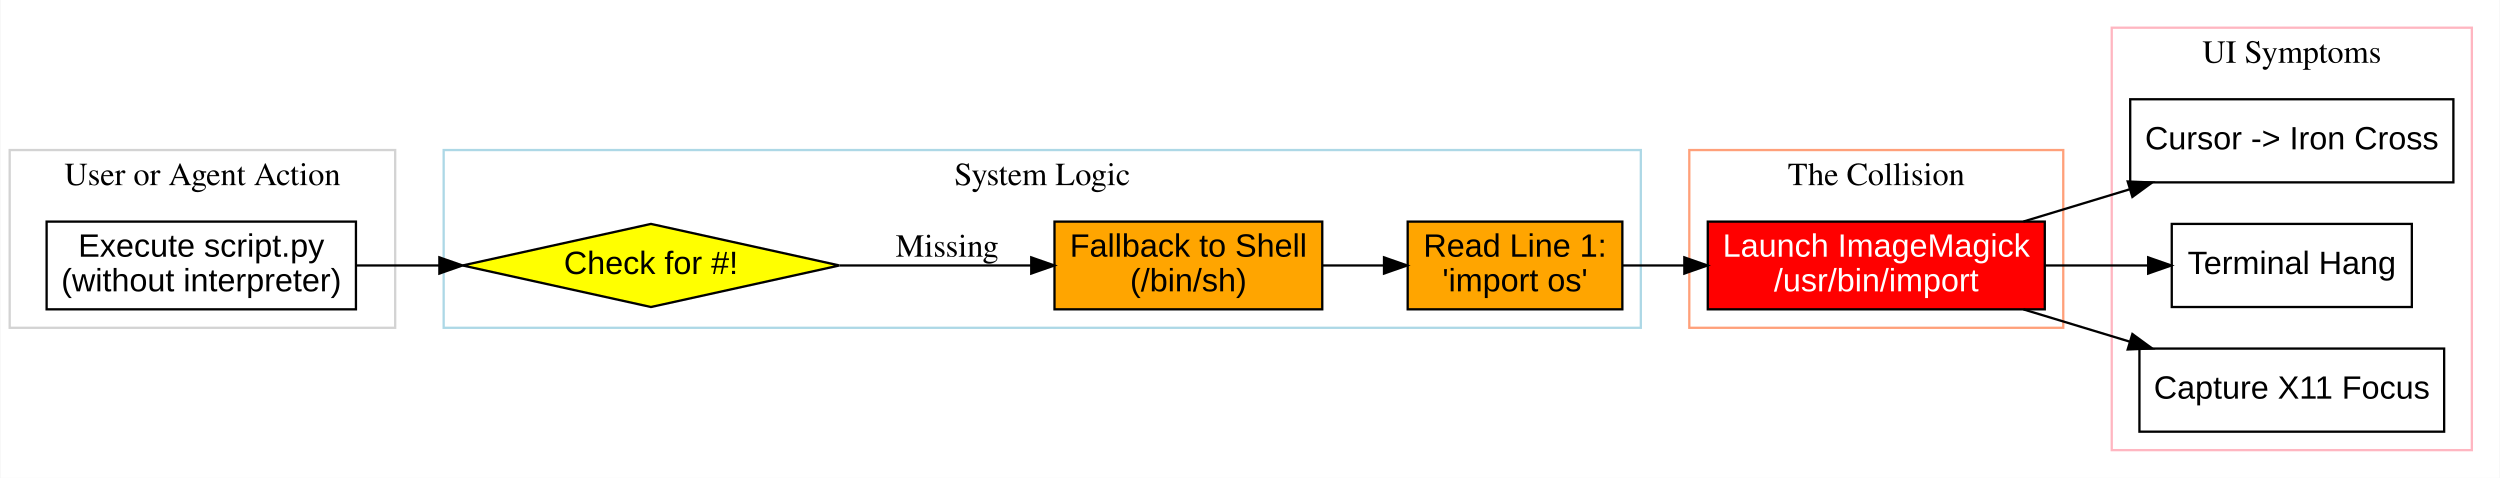
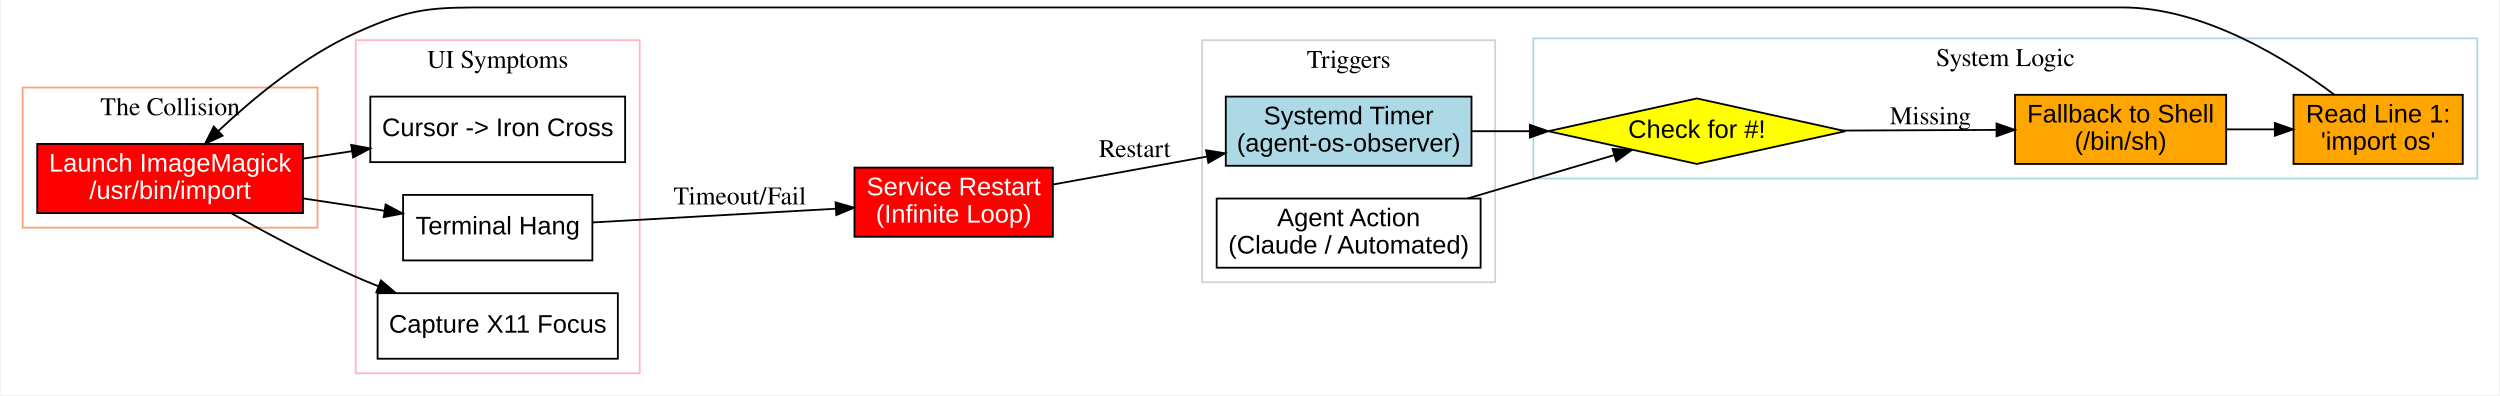
- <svg xmlns="http://www.w3.org/2000/svg" width="1083pt" height="207pt" viewBox="0.00 0.00 1082.61 207.00">
-   <g id="graph0" class="graph" transform="scale(1 1) rotate(0) translate(4 203)">
-     <polygon fill="white" stroke="transparent" points="-4,4 -4,-203 1078.61,-203 1078.61,4 -4,4" />
+ <svg xmlns="http://www.w3.org/2000/svg" width="1373pt" height="217pt" viewBox="0.00 0.00 1372.61 217.08">
+   <g id="graph0" class="graph" transform="scale(1 1) rotate(0) translate(4 213.08)">
+     <polygon fill="white" stroke="transparent" points="-4,4 -4,-213.08 1368.61,-213.08 1368.61,4 -4,4" />
    <g id="clust1" class="cluster">
-       <polygon fill="none" stroke="lightgrey" points="0,-61 0,-138 167,-138 167,-61 0,-61" />
-       <text text-anchor="middle" x="83.5" y="-122.8" font-family="Times,serif" font-size="14.00">User or Agent Action</text>
+       <polygon fill="none" stroke="lightgrey" points="656,-58 656,-191 817,-191 817,-58 656,-58" />
+       <text text-anchor="middle" x="736.5" y="-175.8" font-family="Times,serif" font-size="14.00">Triggers</text>
    </g>
    <g id="clust2" class="cluster">
-       <polygon fill="none" stroke="lightblue" points="188,-61 188,-138 706.61,-138 706.61,-61 188,-61" />
-       <text text-anchor="middle" x="447.3" y="-122.8" font-family="Times,serif" font-size="14.00">System Logic</text>
+       <polygon fill="none" stroke="lightblue" points="838,-115 838,-192 1356.61,-192 1356.61,-115 838,-115" />
+       <text text-anchor="middle" x="1097.3" y="-176.8" font-family="Times,serif" font-size="14.00">System Logic</text>
    </g>
    <g id="clust3" class="cluster">
-       <polygon fill="none" stroke="lightsalmon" points="727.61,-61 727.61,-138 889.61,-138 889.61,-61 727.61,-61" />
-       <text text-anchor="middle" x="808.61" y="-122.8" font-family="Times,serif" font-size="14.00">The Collision</text>
+       <polygon fill="none" stroke="lightsalmon" points="8,-88 8,-165 170,-165 170,-88 8,-88" />
+       <text text-anchor="middle" x="89" y="-149.8" font-family="Times,serif" font-size="14.00">The Collision</text>
    </g>
    <g id="clust4" class="cluster">
-       <polygon fill="none" stroke="lightpink" points="910.61,-8 910.61,-191 1066.61,-191 1066.61,-8 910.61,-8" />
-       <text text-anchor="middle" x="988.61" y="-175.8" font-family="Times,serif" font-size="14.00">UI Symptoms</text>
+       <polygon fill="none" stroke="lightpink" points="191,-8 191,-191 347,-191 347,-8 191,-8" />
+       <text text-anchor="middle" x="269" y="-175.8" font-family="Times,serif" font-size="14.00">UI Symptoms</text>
    </g>
    <g id="node1" class="node">
-       <polygon fill="white" stroke="black" points="150,-107 16,-107 16,-69 150,-69 150,-107" />
-       <text text-anchor="middle" x="83" y="-91.8" font-family="Arial" font-size="14.00">Execute script.py</text>
-       <text text-anchor="middle" x="83" y="-76.8" font-family="Arial" font-size="14.00">(without interpreter)</text>
+       <polygon fill="white" stroke="black" points="809,-104 664,-104 664,-66 809,-66 809,-104" />
+       <text text-anchor="middle" x="736.5" y="-88.8" font-family="Arial" font-size="14.00">Agent Action</text>
+       <text text-anchor="middle" x="736.5" y="-73.8" font-family="Arial" font-size="14.00">(Claude / Automated)</text>
+     </g>
+     <g id="node3" class="node">
+       <polygon fill="yellow" stroke="black" points="927.8,-159 846.19,-141 927.8,-123 1009.42,-141 927.8,-159" />
+       <text text-anchor="middle" x="927.8" y="-137.3" font-family="Arial" font-size="14.00">Check for #!</text>
+     </g>
+     <g id="edge1" class="edge">
+       <path fill="none" stroke="black" d="M801.85,-104.04C828.3,-111.86 858.28,-120.73 882.24,-127.82" />
+       <polygon fill="black" stroke="black" points="881.53,-131.26 892.11,-130.74 883.52,-124.54 881.53,-131.26" />
    </g>
    <g id="node2" class="node">
-       <polygon fill="yellow" stroke="black" points="277.8,-106 196.19,-88 277.8,-70 359.42,-88 277.8,-106" />
-       <text text-anchor="middle" x="277.8" y="-84.3" font-family="Arial" font-size="14.00">Check for #!</text>
-     </g>
-     <g id="edge1" class="edge">
-       <path fill="none" stroke="black" d="M150.08,-88C161.67,-88 173.9,-88 186.01,-88" />
-       <polygon fill="black" stroke="black" points="186.14,-91.5 196.14,-88 186.14,-84.5 186.14,-91.5" />
-     </g>
-     <g id="node3" class="node">
-       <polygon fill="orange" stroke="black" points="568.61,-107 452.61,-107 452.61,-69 568.61,-69 568.61,-107" />
-       <text text-anchor="middle" x="510.61" y="-91.8" font-family="Arial" font-size="14.00">Fallback to Shell</text>
-       <text text-anchor="middle" x="510.61" y="-76.8" font-family="Arial" font-size="14.00">(/bin/sh)</text>
+       <polygon fill="lightblue" stroke="black" points="804,-160 669,-160 669,-122 804,-122 804,-160" />
+       <text text-anchor="middle" x="736.5" y="-144.8" font-family="Arial" font-size="14.00">Systemd Timer</text>
+       <text text-anchor="middle" x="736.5" y="-129.8" font-family="Arial" font-size="14.00">(agent-os-observer)</text>
    </g>
    <g id="edge2" class="edge">
-       <path fill="none" stroke="black" d="M359.53,-88C386.61,-88 416.51,-88 442.44,-88" />
-       <polygon fill="black" stroke="black" points="442.54,-91.5 452.54,-88 442.54,-84.5 442.54,-91.5" />
-       <text text-anchor="middle" x="406.11" y="-91.8" font-family="Times,serif" font-size="14.00">Missing</text>
+       <path fill="none" stroke="black" d="M804.24,-141C814.49,-141 825.21,-141 835.87,-141" />
+       <polygon fill="black" stroke="black" points="836.06,-144.5 846.06,-141 836.06,-137.5 836.06,-144.5" />
    </g>
    <g id="node4" class="node">
-       <polygon fill="orange" stroke="black" points="698.61,-107 605.61,-107 605.61,-69 698.61,-69 698.61,-107" />
-       <text text-anchor="middle" x="652.11" y="-91.8" font-family="Arial" font-size="14.00">Read Line 1:</text>
-       <text text-anchor="middle" x="652.11" y="-76.8" font-family="Arial" font-size="14.00">'import os'</text>
+       <polygon fill="orange" stroke="black" points="1218.61,-161 1102.61,-161 1102.61,-123 1218.61,-123 1218.61,-161" />
+       <text text-anchor="middle" x="1160.61" y="-145.8" font-family="Arial" font-size="14.00">Fallback to Shell</text>
+       <text text-anchor="middle" x="1160.61" y="-130.8" font-family="Arial" font-size="14.00">(/bin/sh)</text>
    </g>
    <g id="edge3" class="edge">
-       <path fill="none" stroke="black" d="M568.75,-88C577.51,-88 586.55,-88 595.28,-88" />
-       <polygon fill="black" stroke="black" points="595.36,-91.5 605.36,-88 595.36,-84.5 595.36,-91.5" />
+       <path fill="none" stroke="black" d="M1007.91,-141.34C1035.33,-141.46 1065.79,-141.59 1092.18,-141.71" />
+       <polygon fill="black" stroke="black" points="1092.44,-145.21 1102.46,-141.75 1092.47,-138.21 1092.44,-145.21" />
+       <text text-anchor="middle" x="1056.11" y="-144.8" font-family="Times,serif" font-size="14.00">Missing</text>
    </g>
    <g id="node5" class="node">
-       <polygon fill="red" stroke="black" points="881.61,-107 735.61,-107 735.61,-69 881.61,-69 881.61,-107" />
-       <text text-anchor="middle" x="808.61" y="-91.8" font-family="Arial" font-size="14.00" fill="white">Launch ImageMagick</text>
-       <text text-anchor="middle" x="808.61" y="-76.8" font-family="Arial" font-size="14.00" fill="white">/usr/bin/import</text>
+       <polygon fill="orange" stroke="black" points="1348.61,-161 1255.61,-161 1255.61,-123 1348.61,-123 1348.61,-161" />
+       <text text-anchor="middle" x="1302.11" y="-145.8" font-family="Arial" font-size="14.00">Read Line 1:</text>
+       <text text-anchor="middle" x="1302.11" y="-130.8" font-family="Arial" font-size="14.00">'import os'</text>
    </g>
    <g id="edge4" class="edge">
-       <path fill="none" stroke="black" d="M698.63,-88C707.13,-88 716.25,-88 725.46,-88" />
-       <polygon fill="black" stroke="black" points="725.46,-91.5 735.46,-88 725.46,-84.5 725.46,-91.5" />
+       <path fill="none" stroke="black" d="M1218.75,-142C1227.51,-142 1236.55,-142 1245.28,-142" />
+       <polygon fill="black" stroke="black" points="1245.36,-145.5 1255.36,-142 1245.36,-138.5 1245.36,-145.5" />
    </g>
    <g id="node6" class="node">
-       <polygon fill="white" stroke="black" points="1058.61,-160 918.61,-160 918.61,-124 1058.61,-124 1058.61,-160" />
-       <text text-anchor="middle" x="988.61" y="-138.3" font-family="Arial" font-size="14.00">Cursor -&gt; Iron Cross</text>
+       <polygon fill="red" stroke="black" points="162,-134 16,-134 16,-96 162,-96 162,-134" />
+       <text text-anchor="middle" x="89" y="-118.8" font-family="Arial" font-size="14.00" fill="white">Launch ImageMagick</text>
+       <text text-anchor="middle" x="89" y="-103.8" font-family="Arial" font-size="14.00" fill="white">/usr/bin/import</text>
    </g>
    <g id="edge5" class="edge">
-       <path fill="none" stroke="black" d="M872.37,-107.04C887.23,-111.55 903.16,-116.38 918.3,-120.97" />
-       <polygon fill="black" stroke="black" points="917.52,-124.39 928.11,-123.95 919.55,-117.7 917.52,-124.39" />
+       <path fill="none" stroke="black" d="M1278.05,-161.02C1251.62,-180.83 1206.21,-209 1161.61,-209 268,-209 268,-209 268,-209 233.22,-209 222.69,-209.34 191,-195 162.34,-182.03 134.69,-159.17 115.59,-141.2" />
+       <polygon fill="black" stroke="black" points="117.83,-138.5 108.2,-134.09 112.98,-143.55 117.83,-138.5" />
    </g>
    <g id="node7" class="node">
-       <polygon fill="white" stroke="black" points="1040.61,-106 936.61,-106 936.61,-70 1040.61,-70 1040.61,-106" />
-       <text text-anchor="middle" x="988.61" y="-84.3" font-family="Arial" font-size="14.00">Terminal Hang</text>
+       <polygon fill="white" stroke="black" points="339,-160 199,-160 199,-124 339,-124 339,-160" />
+       <text text-anchor="middle" x="269" y="-138.3" font-family="Arial" font-size="14.00">Cursor -&gt; Iron Cross</text>
    </g>
    <g id="edge6" class="edge">
-       <path fill="none" stroke="black" d="M881.75,-88C896.49,-88 911.86,-88 926.18,-88" />
-       <polygon fill="black" stroke="black" points="926.39,-91.5 936.39,-88 926.39,-84.5 926.39,-91.5" />
+       <path fill="none" stroke="black" d="M162.14,-125.94C170.97,-127.28 180.02,-128.65 188.93,-130.01" />
+       <polygon fill="black" stroke="black" points="188.51,-133.48 198.92,-131.52 189.56,-126.56 188.51,-133.48" />
    </g>
    <g id="node8" class="node">
-       <polygon fill="white" stroke="black" points="1054.61,-52 922.61,-52 922.61,-16 1054.61,-16 1054.61,-52" />
-       <text text-anchor="middle" x="988.61" y="-30.3" font-family="Arial" font-size="14.00">Capture X11 Focus</text>
+       <polygon fill="white" stroke="black" points="321,-106 217,-106 217,-70 321,-70 321,-106" />
+       <text text-anchor="middle" x="269" y="-84.3" font-family="Arial" font-size="14.00">Terminal Hang</text>
    </g>
    <g id="edge7" class="edge">
-       <path fill="none" stroke="black" d="M872.37,-68.96C887.23,-64.45 903.16,-59.62 918.3,-55.03" />
-       <polygon fill="black" stroke="black" points="919.55,-58.3 928.11,-52.05 917.52,-51.61 919.55,-58.3" />
+       <path fill="none" stroke="black" d="M162.14,-104.06C176.88,-101.82 192.25,-99.49 206.57,-97.32" />
+       <polygon fill="black" stroke="black" points="207.42,-100.73 216.78,-95.77 206.37,-93.81 207.42,-100.73" />
+     </g>
+     <g id="node9" class="node">
+       <polygon fill="white" stroke="black" points="335,-52 203,-52 203,-16 335,-16 335,-52" />
+       <text text-anchor="middle" x="269" y="-30.3" font-family="Arial" font-size="14.00">Capture X11 Focus</text>
+     </g>
+     <g id="edge8" class="edge">
+       <path fill="none" stroke="black" d="M122.57,-95.94C142.06,-84.95 167.52,-71.32 191,-61 195.05,-59.22 199.25,-57.47 203.52,-55.78" />
+       <polygon fill="black" stroke="black" points="204.84,-59.02 212.91,-52.15 202.32,-52.49 204.84,-59.02" />
+     </g>
+     <g id="node10" class="node">
+       <polygon fill="red" stroke="black" points="574,-121 465,-121 465,-83 574,-83 574,-121" />
+       <text text-anchor="middle" x="519.5" y="-105.8" font-family="Arial" font-size="14.00" fill="white">Service Restart</text>
+       <text text-anchor="middle" x="519.5" y="-90.8" font-family="Arial" font-size="14.00" fill="white">(Infinite Loop)</text>
+     </g>
+     <g id="edge9" class="edge">
+       <path fill="none" stroke="black" d="M321.19,-90.88C359.91,-93.07 413.31,-96.07 454.8,-98.41" />
+       <polygon fill="black" stroke="black" points="454.62,-101.91 464.8,-98.97 455.01,-94.92 454.62,-101.91" />
+       <text text-anchor="middle" x="402" y="-100.8" font-family="Times,serif" font-size="14.00">Timeout/Fail</text>
+     </g>
+     <g id="edge10" class="edge">
+       <path fill="none" stroke="black" d="M574.2,-111.74C599.68,-116.36 630.59,-121.97 658.51,-127.03" />
+       <polygon fill="black" stroke="black" points="658.18,-130.53 668.64,-128.87 659.43,-123.64 658.18,-130.53" />
+       <text text-anchor="middle" x="619" y="-126.8" font-family="Times,serif" font-size="14.00">Restart</text>
    </g>
  </g>
</svg>
